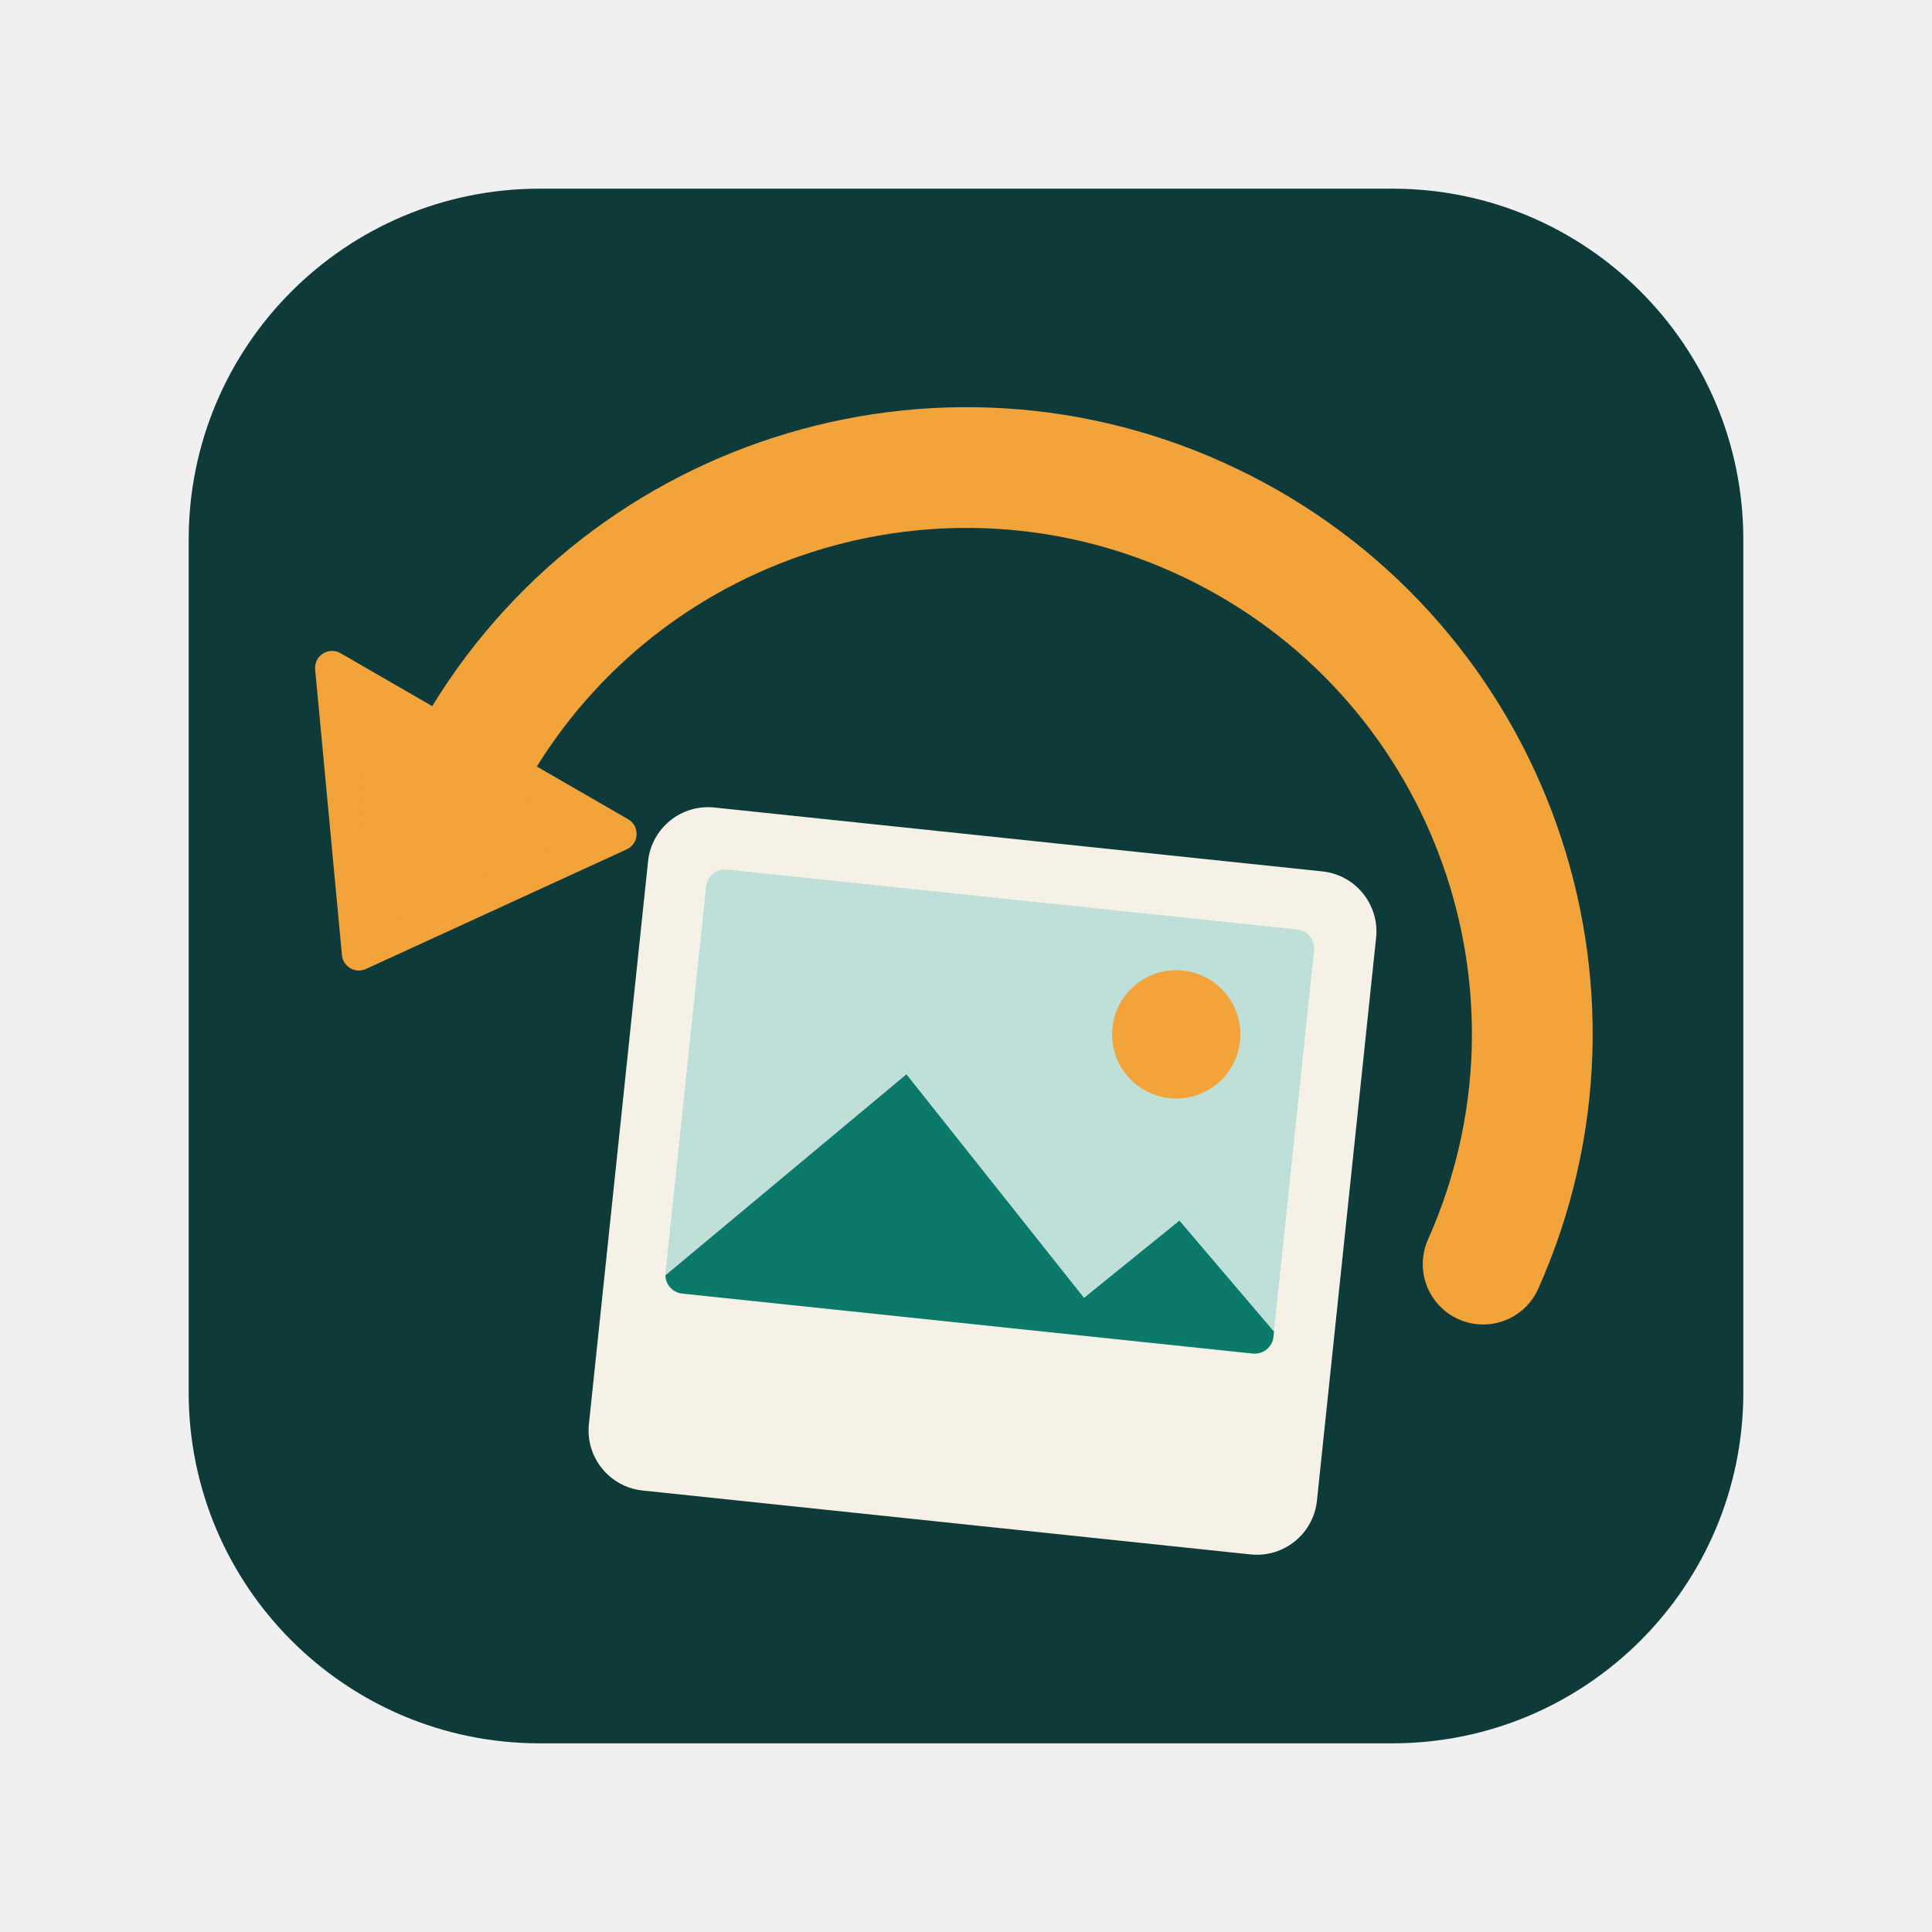
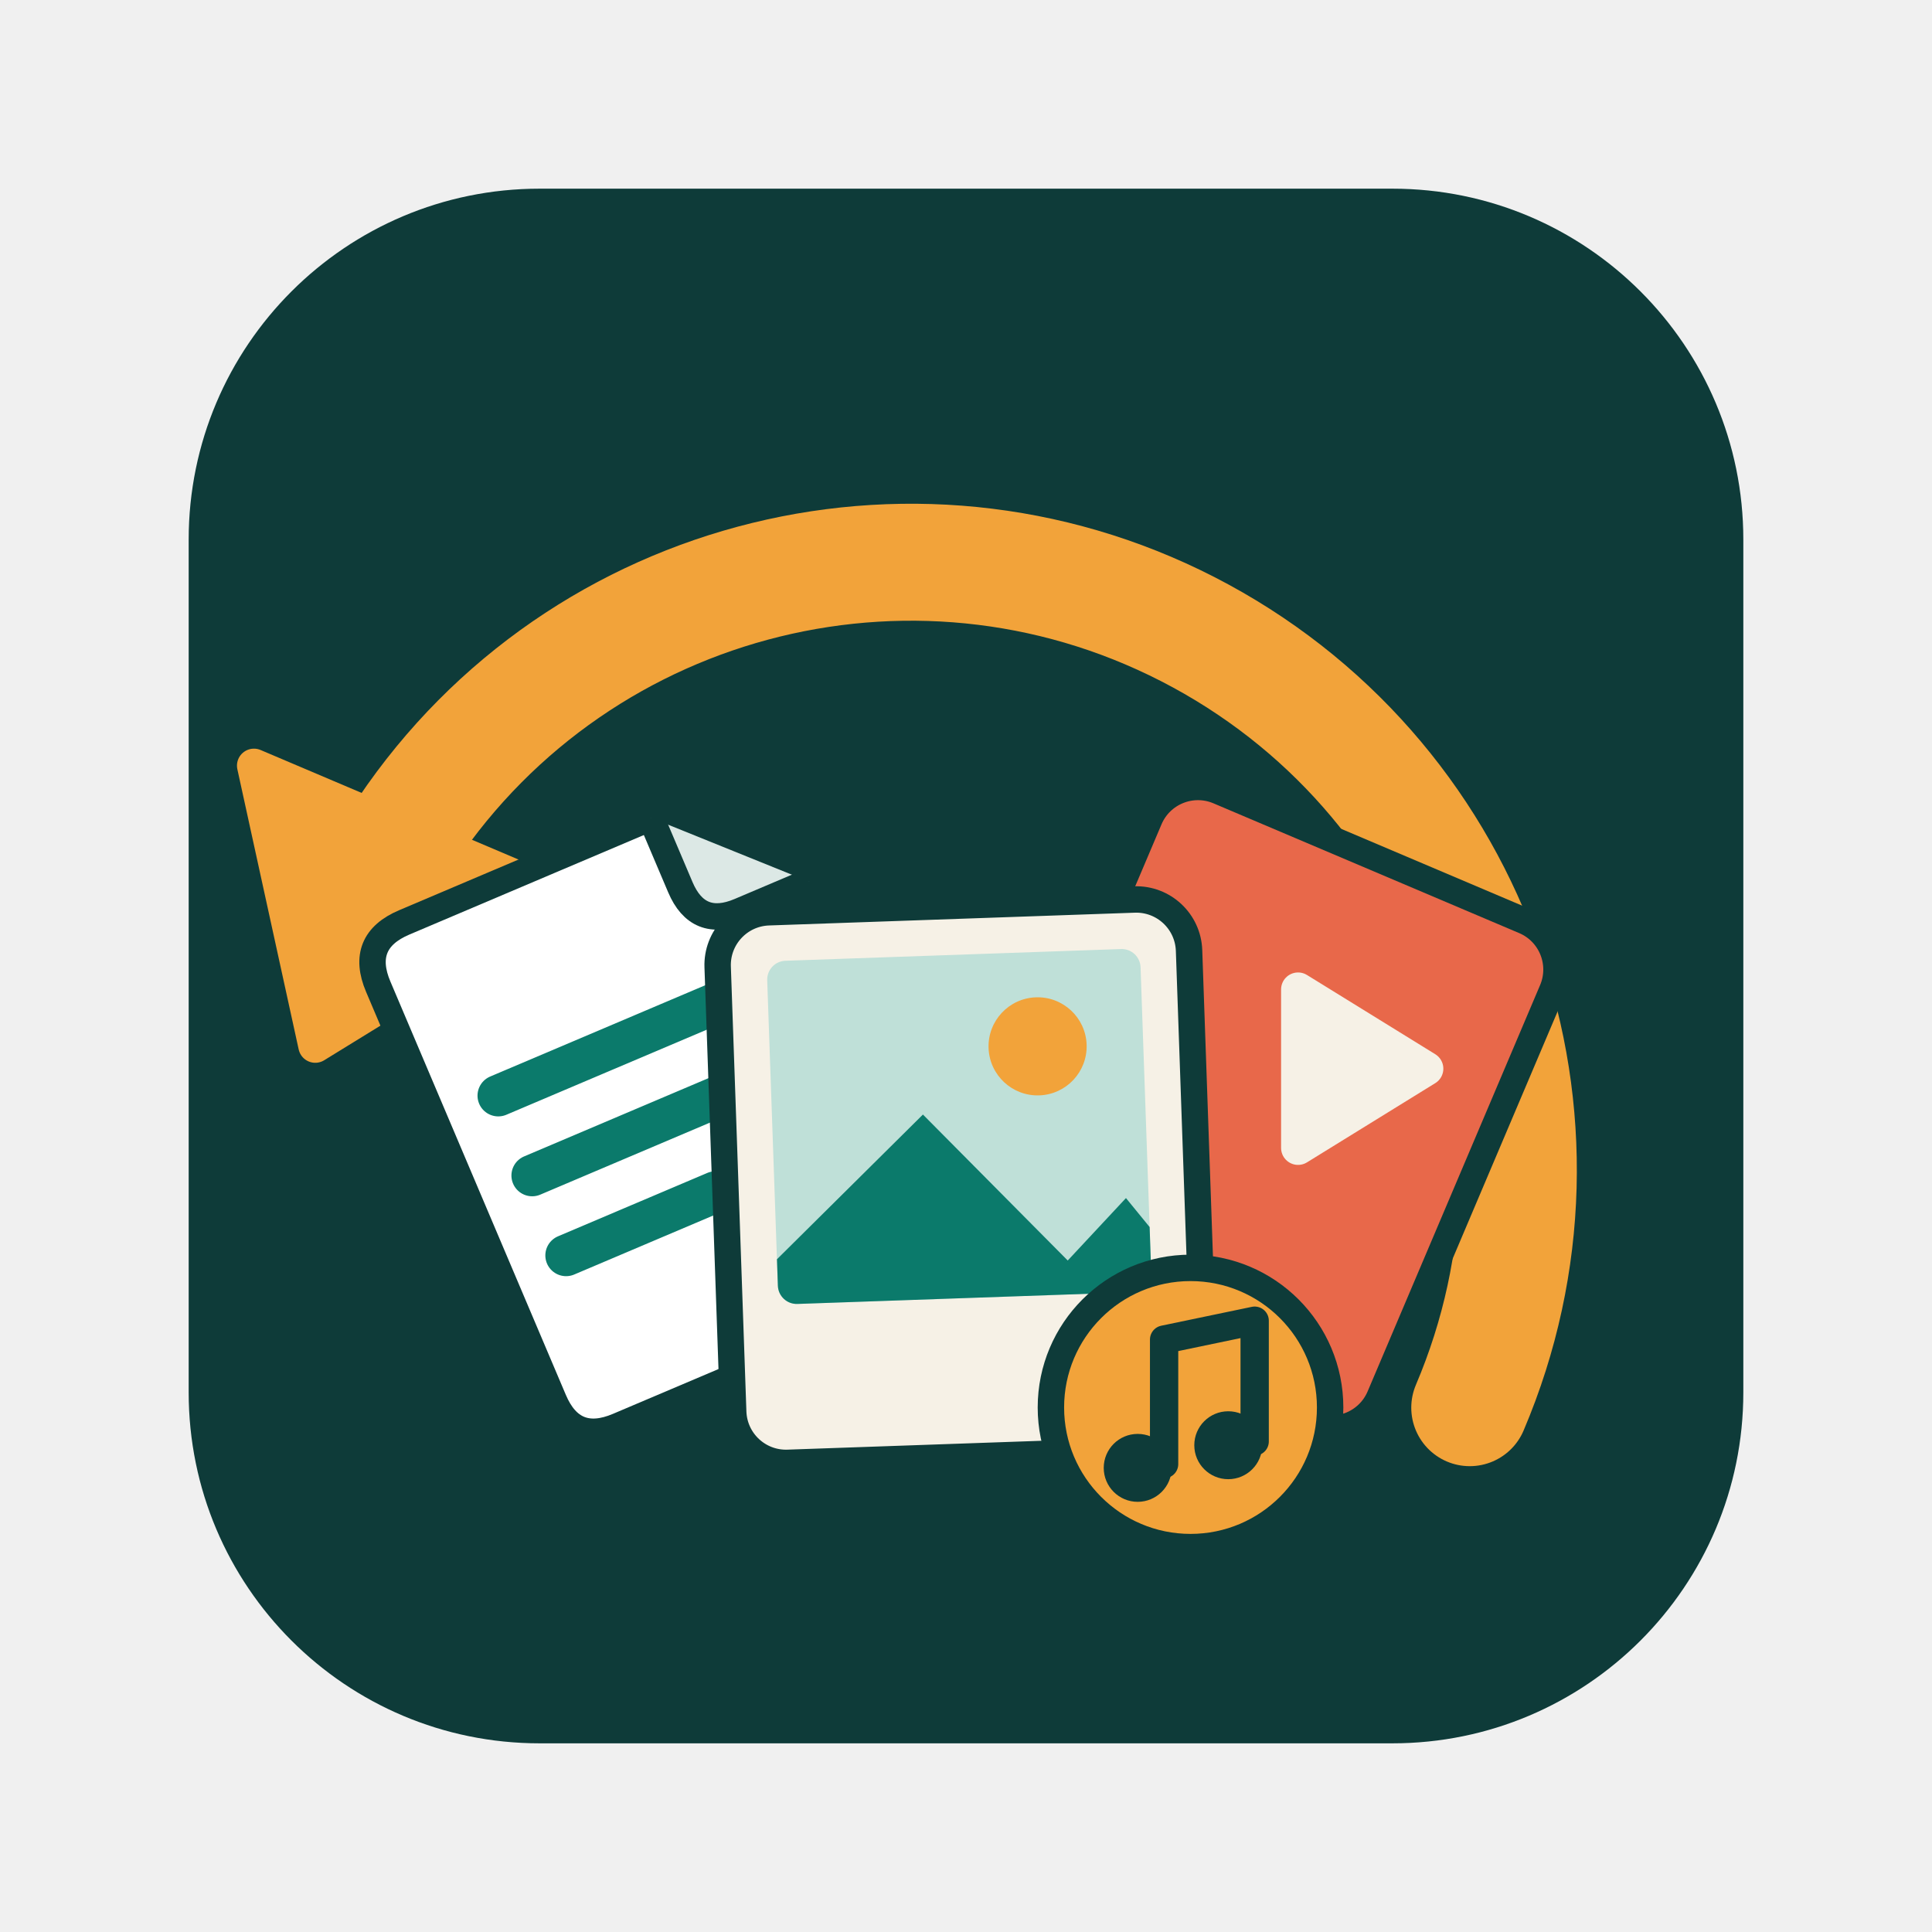
<svg xmlns="http://www.w3.org/2000/svg" viewBox="0 0 1024 1024" width="1024" height="1024">
  <rect x="100" y="100" width="824" height="824" rx="186" fill="#0e3b39" />
-   <path d="M786.1 670.0 A300 300 0 0 0 252.2 398.0" fill="none" stroke="#f2a33a" stroke-width="64" stroke-linecap="round" />
-   <path d="M176.0 354.0 L190.2 505.4 L328.4 442.0Z" fill="#f2a33a" stroke="#f2a33a" stroke-width="18" stroke-linejoin="round" />
-   <g transform="translate(10 14) rotate(6 512 600)">
-     <rect x="318" y="430" width="388" height="364" rx="32" fill="#f6f1e6" />
+   <path d="M779.0 746.1 A322 322 0 0 0 215.6 440.2" fill="none" stroke="#f2a33a" stroke-width="62" stroke-linecap="round" />
+   <path d="M134.6 405.8 L167.1 554.3 L296.6 474.6Z" fill="#f2a33a" stroke="#f2a33a" stroke-width="18" stroke-linejoin="round" />
+   <g transform="rotate(-23 512 960)">
+     <path d="M396.0 436 Q396.0 410 422.0 410 H564.0 L628.0 474 V674 Q628.0 700 602.0 700 H422.0 Q396.0 700 396.0 674Z" fill="#ffffff" stroke="#0e3b39" stroke-width="14" stroke-linejoin="round" />
+     <path d="M564.0 410 V450 Q564.0 474 588.0 474 H628.0" fill="#dce8e5" stroke="#0e3b39" stroke-width="14" stroke-linejoin="round" />
+     <path d="M432.0 514 H568.0 M432.0 560 H548.0 M432.0 606 H518.0" stroke="#0b7a6b" stroke-width="22" stroke-linecap="round" />
+   </g>
+   <g transform="rotate(23 512 960)">
+     <rect x="396.0" y="410" width="232" height="290" rx="28" fill="#e8684a" stroke="#0e3b39" stroke-width="14" />
+     <path transform="rotate(-23 546.0 518)" d="M518.0 476 L586.0 518 L518.0 560Z" fill="#f6f1e6" stroke="#f6f1e6" stroke-width="18" stroke-linejoin="round" />
+   </g>
+   <g transform="rotate(-2 512 700)">
+     <rect x="387.0" y="480" width="250" height="292" rx="28" fill="#f6f1e6" stroke="#0e3b39" stroke-width="14" />
    <clipPath id="p">
-       <rect x="350" y="462" width="324" height="226" rx="10" />
+       <rect x="413.0" y="506" width="198" height="182" rx="10" />
    </clipPath>
    <g clip-path="url(#p)">
-       <rect x="340" y="450" width="350" height="250" fill="#bfe0d8" />
-       <circle cx="606" cy="524" r="34" fill="#f2a33a" />
-       <path d="M330 700 L466 560 L572 668 L618 622 L700 700Z" fill="#0b7a6b" />
+       <rect x="387.0" y="480" width="250" height="292" fill="#bfe0d8" />
+       <circle cx="555.0" cy="556" r="26" fill="#f2a33a" />
+       <path d="M387.0 688 L493.0 590 L567.0 670 L599.0 638 L637.0 688Z" fill="#0b7a6b" />
    </g>
  </g>
+   <circle cx="631.0" cy="746" r="74" fill="#f2a33a" stroke="#0e3b39" stroke-width="14" />
+   <path d="M617.0 776 V710 L665.0 700 V764" fill="none" stroke="#0e3b39" stroke-width="15" stroke-linejoin="round" stroke-linecap="round" />
+   <circle cx="603.0" cy="778" r="18" fill="#0e3b39" />
+   <circle cx="651.0" cy="766" r="18" fill="#0e3b39" />
</svg>
